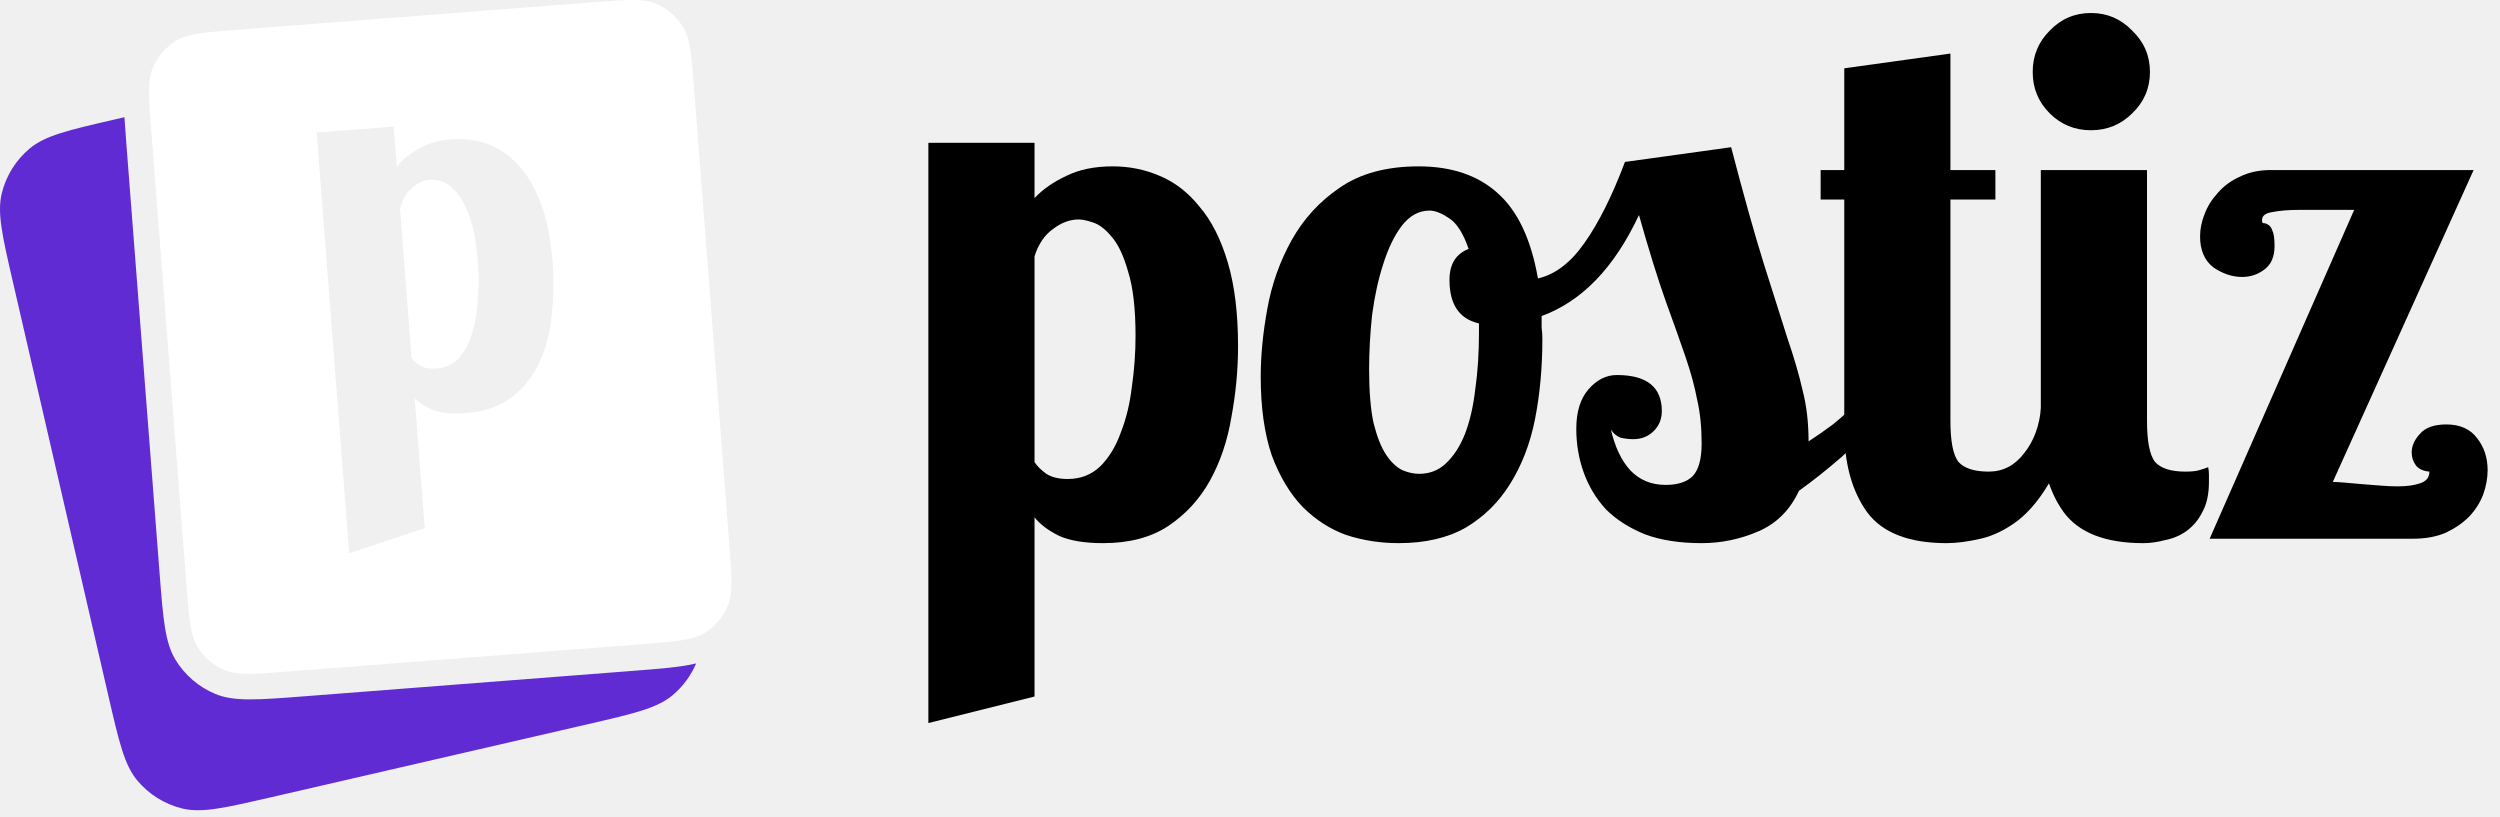
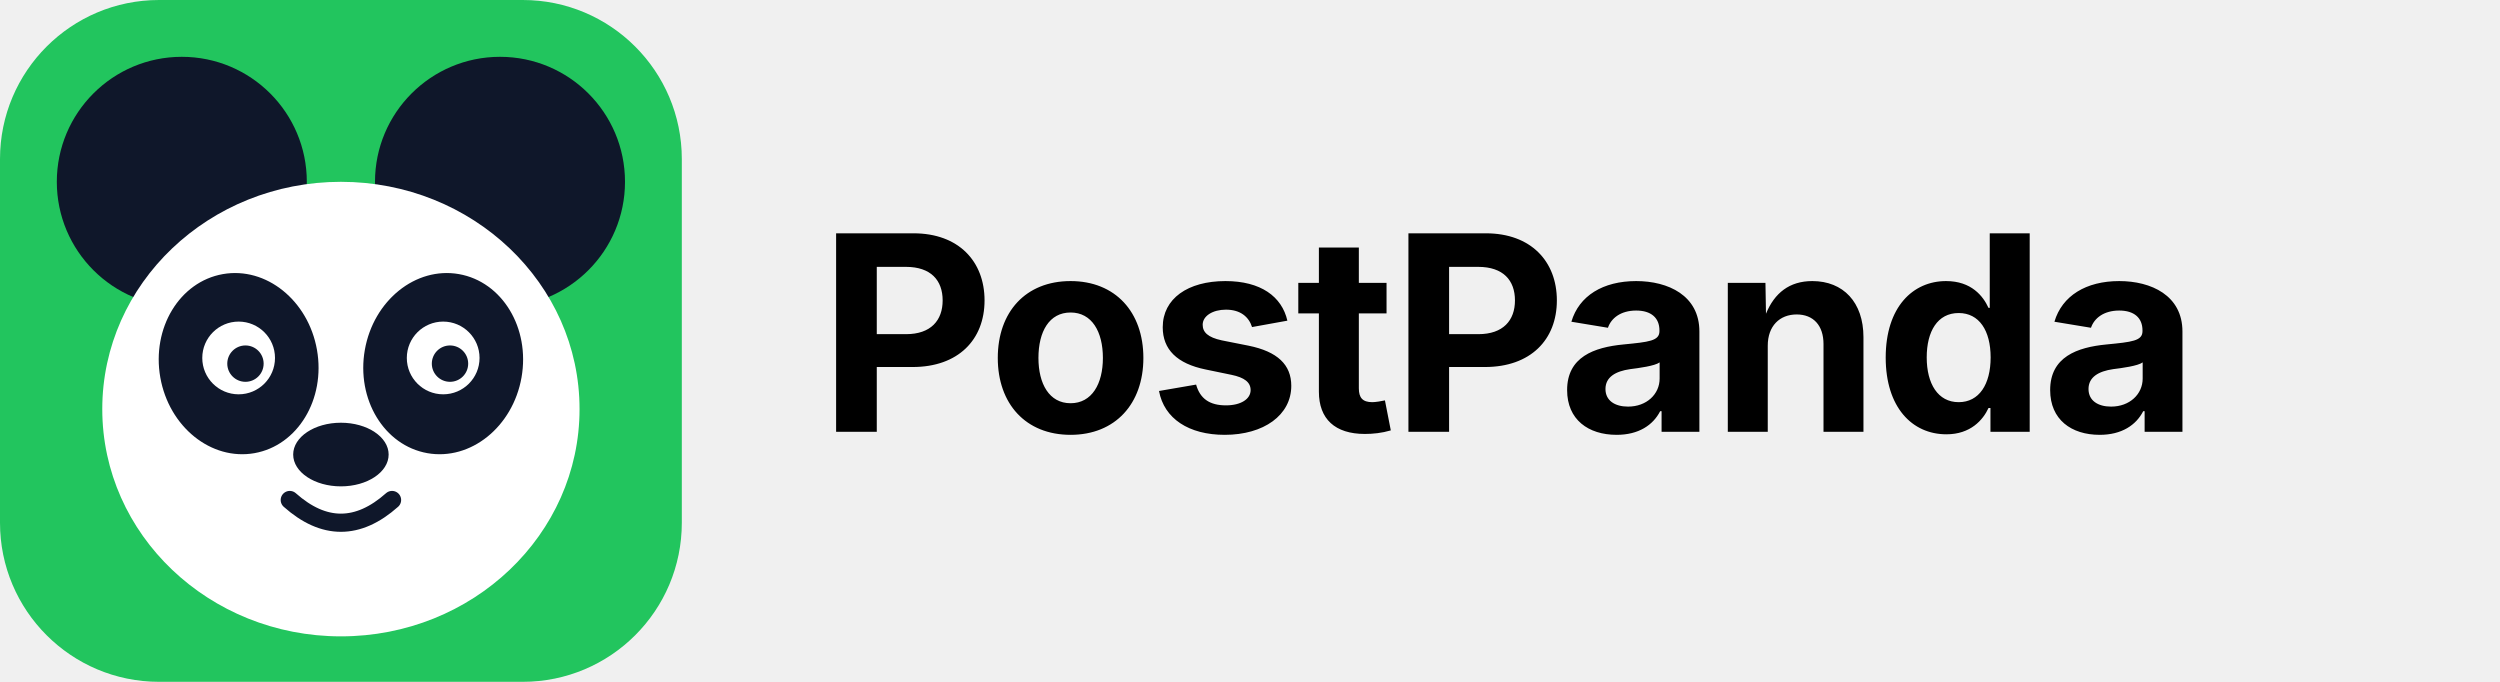
- <svg xmlns="http://www.w3.org/2000/svg" width="101" height="33" viewBox="0 0 101 33" fill="none">
-   <path d="M41.795 5.768V8.002C42.133 7.645 42.56 7.347 43.076 7.108C43.593 6.85 44.218 6.721 44.953 6.721C45.628 6.721 46.263 6.85 46.859 7.108C47.475 7.367 48.011 7.784 48.468 8.36C48.944 8.916 49.322 9.66 49.6 10.594C49.878 11.527 50.017 12.659 50.017 13.989C50.017 14.943 49.927 15.896 49.749 16.849C49.59 17.802 49.302 18.656 48.885 19.411C48.468 20.165 47.902 20.781 47.187 21.258C46.492 21.714 45.618 21.943 44.566 21.943C43.811 21.943 43.215 21.843 42.778 21.645C42.341 21.426 42.014 21.178 41.795 20.9V28.139L37.506 29.211V5.768H41.795ZM43.136 19.351C43.652 19.351 44.089 19.182 44.446 18.845C44.804 18.487 45.082 18.031 45.28 17.474C45.499 16.919 45.648 16.303 45.727 15.628C45.827 14.933 45.876 14.248 45.876 13.572C45.876 12.48 45.777 11.616 45.578 10.981C45.4 10.345 45.181 9.879 44.923 9.581C44.665 9.263 44.407 9.065 44.148 8.985C43.91 8.906 43.721 8.866 43.583 8.866C43.225 8.866 42.878 8.995 42.54 9.253C42.202 9.491 41.954 9.859 41.795 10.355V18.666C41.895 18.825 42.053 18.984 42.272 19.143C42.49 19.282 42.778 19.351 43.136 19.351Z" fill="currentColor" />
-   <path d="M69.938 5.947C70.434 7.853 70.871 9.412 71.248 10.623C71.626 11.815 71.944 12.818 72.202 13.632C72.48 14.446 72.688 15.161 72.827 15.777C72.986 16.392 73.066 17.077 73.066 17.832C73.403 17.613 73.731 17.385 74.049 17.147C74.366 16.889 74.634 16.65 74.853 16.432H76.104C75.568 17.246 75.002 17.921 74.406 18.457C73.81 18.974 73.234 19.431 72.678 19.828C72.321 20.602 71.775 21.148 71.04 21.466C70.305 21.784 69.541 21.943 68.746 21.943C67.853 21.943 67.088 21.823 66.453 21.585C65.817 21.327 65.291 20.989 64.874 20.572C64.477 20.136 64.179 19.639 63.98 19.083C63.782 18.527 63.682 17.941 63.682 17.326C63.682 16.65 63.841 16.124 64.159 15.747C64.497 15.35 64.884 15.151 65.321 15.151C66.532 15.151 67.138 15.638 67.138 16.611C67.138 16.928 67.028 17.197 66.81 17.415C66.592 17.633 66.314 17.743 65.976 17.743C65.817 17.743 65.648 17.723 65.47 17.683C65.311 17.623 65.182 17.514 65.082 17.355C65.241 18.05 65.499 18.596 65.857 18.994C66.234 19.391 66.711 19.59 67.287 19.59C67.783 19.59 68.15 19.47 68.389 19.232C68.627 18.974 68.746 18.537 68.746 17.921C68.746 17.266 68.687 16.68 68.568 16.164C68.468 15.628 68.309 15.042 68.091 14.406C67.873 13.771 67.604 13.016 67.287 12.143C66.969 11.249 66.612 10.097 66.214 8.687C65.221 10.812 63.911 12.172 62.282 12.768C62.282 12.927 62.282 13.086 62.282 13.245C62.302 13.384 62.312 13.533 62.312 13.691C62.312 14.843 62.213 15.926 62.014 16.938C61.816 17.931 61.478 18.805 61.002 19.56C60.545 20.294 59.949 20.88 59.214 21.317C58.48 21.734 57.576 21.943 56.504 21.943C55.769 21.943 55.064 21.834 54.389 21.615C53.733 21.377 53.148 20.999 52.631 20.483C52.115 19.947 51.698 19.252 51.38 18.398C51.082 17.524 50.933 16.462 50.933 15.211C50.933 14.357 51.023 13.443 51.201 12.47C51.38 11.477 51.708 10.554 52.184 9.7C52.661 8.846 53.306 8.141 54.121 7.585C54.955 7.009 56.017 6.721 57.308 6.721C58.638 6.721 59.701 7.079 60.495 7.794C61.309 8.508 61.855 9.66 62.133 11.249C62.828 11.09 63.454 10.614 64.01 9.819C64.586 9.005 65.132 7.913 65.648 6.542L69.938 5.947ZM57.338 19.143C57.755 19.143 58.112 19.004 58.41 18.726C58.728 18.428 58.986 18.031 59.184 17.534C59.383 17.018 59.522 16.412 59.602 15.717C59.701 15.022 59.75 14.267 59.75 13.453V13.066C58.956 12.887 58.559 12.301 58.559 11.309C58.559 10.673 58.817 10.256 59.333 10.057C59.115 9.422 58.847 9.005 58.529 8.806C58.231 8.608 57.973 8.508 57.755 8.508C57.318 8.508 56.941 8.717 56.623 9.134C56.325 9.531 56.077 10.047 55.878 10.683C55.679 11.299 55.531 11.984 55.431 12.738C55.352 13.493 55.312 14.218 55.312 14.913C55.312 15.806 55.372 16.531 55.491 17.087C55.63 17.643 55.799 18.07 55.997 18.368C56.196 18.666 56.414 18.875 56.653 18.994C56.891 19.093 57.119 19.143 57.338 19.143Z" fill="currentColor" />
-   <path d="M78.797 2.164V6.87H80.614V8.062H78.797V16.998C78.797 17.832 78.906 18.388 79.125 18.666C79.363 18.924 79.77 19.053 80.346 19.053C80.922 19.053 81.398 18.805 81.776 18.309C82.173 17.812 82.401 17.187 82.461 16.432H83.712C83.553 17.643 83.275 18.616 82.878 19.351C82.481 20.066 82.034 20.622 81.537 21.019C81.041 21.397 80.535 21.645 80.018 21.764C79.502 21.883 79.045 21.943 78.648 21.943C77.119 21.943 76.047 21.526 75.431 20.692C74.815 19.838 74.508 18.716 74.508 17.326V8.062H73.554V6.87H74.508V2.759L78.797 2.164Z" fill="currentColor" />
-   <path d="M82.121 2.908C82.121 2.253 82.35 1.697 82.806 1.24C83.263 0.764 83.819 0.525 84.475 0.525C85.13 0.525 85.686 0.764 86.143 1.24C86.619 1.697 86.858 2.253 86.858 2.908C86.858 3.564 86.619 4.12 86.143 4.577C85.686 5.033 85.13 5.262 84.475 5.262C83.819 5.262 83.263 5.033 82.806 4.577C82.35 4.12 82.121 3.564 82.121 2.908ZM86.739 6.87V16.998C86.739 17.832 86.848 18.388 87.066 18.666C87.304 18.924 87.712 19.053 88.287 19.053C88.546 19.053 88.734 19.033 88.853 18.994C88.992 18.954 89.112 18.914 89.211 18.875C89.231 18.974 89.241 19.073 89.241 19.172C89.241 19.272 89.241 19.371 89.241 19.47C89.241 19.967 89.151 20.374 88.972 20.692C88.814 21.009 88.595 21.267 88.317 21.466C88.059 21.645 87.771 21.764 87.453 21.823C87.156 21.903 86.868 21.943 86.59 21.943C85.06 21.943 83.988 21.526 83.373 20.692C82.757 19.838 82.449 18.716 82.449 17.326V6.87H86.739ZM98.147 19.053C97.909 19.033 97.73 18.954 97.611 18.815C97.492 18.656 97.432 18.477 97.432 18.279C97.432 18.021 97.541 17.772 97.76 17.534C97.978 17.276 98.336 17.147 98.832 17.147C99.388 17.147 99.805 17.335 100.083 17.713C100.361 18.07 100.5 18.497 100.5 18.994C100.5 19.311 100.441 19.639 100.322 19.977C100.202 20.294 100.014 20.592 99.756 20.87C99.498 21.128 99.18 21.347 98.802 21.526C98.425 21.684 97.988 21.764 97.492 21.764H89.27L95.109 8.479H92.904C92.468 8.479 92.1 8.508 91.802 8.568C91.524 8.608 91.385 8.717 91.385 8.896C91.385 8.975 91.405 9.015 91.445 9.015C91.504 9.015 91.564 9.035 91.624 9.074C91.703 9.114 91.763 9.194 91.802 9.313C91.862 9.432 91.892 9.64 91.892 9.938C91.892 10.375 91.753 10.693 91.475 10.892C91.216 11.09 90.919 11.189 90.581 11.189C90.184 11.189 89.797 11.06 89.419 10.802C89.062 10.524 88.883 10.107 88.883 9.551C88.883 9.253 88.943 8.955 89.062 8.657C89.181 8.34 89.36 8.052 89.598 7.794C89.836 7.516 90.134 7.297 90.492 7.138C90.849 6.96 91.266 6.87 91.743 6.87H99.934L94.245 19.47C94.364 19.47 94.533 19.48 94.751 19.5C94.97 19.52 95.198 19.54 95.436 19.56C95.695 19.579 95.943 19.599 96.181 19.619C96.439 19.639 96.668 19.649 96.866 19.649C97.224 19.649 97.522 19.609 97.76 19.53C98.018 19.45 98.147 19.292 98.147 19.053Z" fill="currentColor" />
-   <path d="M5.027 4.735C5.05 5.103 5.082 5.518 5.119 5.992L6.442 23.091C6.59 25.002 6.664 25.957 7.092 26.659C7.469 27.275 8.031 27.757 8.699 28.035C9.458 28.35 10.413 28.276 12.324 28.128L25.421 27.114C26.66 27.019 27.497 26.954 28.124 26.803C27.914 27.297 27.59 27.737 27.175 28.085C26.545 28.613 25.611 28.828 23.743 29.259L10.944 32.211C9.076 32.642 8.142 32.858 7.345 32.659C6.644 32.484 6.016 32.091 5.551 31.537C5.023 30.908 4.808 29.974 4.377 28.106L0.522 11.395C0.091 9.527 -0.124 8.593 0.075 7.796C0.25 7.094 0.642 6.466 1.196 6.002C1.826 5.474 2.759 5.258 4.627 4.828L5.027 4.735Z" fill="#612BD3" />
-   <path d="M18.56 14.447C18.32 14.712 18.012 14.859 17.638 14.888C17.379 14.908 17.166 14.873 17 14.785C16.832 14.682 16.708 14.576 16.627 14.466L16.162 8.44C16.249 8.071 16.408 7.79 16.64 7.599C16.87 7.393 17.115 7.279 17.374 7.259C17.475 7.252 17.614 7.27 17.791 7.314C17.983 7.357 18.181 7.487 18.386 7.703C18.59 7.904 18.775 8.23 18.94 8.681C19.119 9.131 19.24 9.752 19.301 10.544C19.339 11.033 19.341 11.533 19.308 12.042C19.289 12.537 19.215 12.991 19.088 13.407C18.975 13.821 18.799 14.168 18.56 14.447Z" fill="white" />
-   <path fill-rule="evenodd" clip-rule="evenodd" d="M6.107 5.222C6.006 3.918 5.956 3.265 6.171 2.747C6.36 2.292 6.689 1.908 7.11 1.651C7.589 1.358 8.241 1.308 9.546 1.207L24.02 0.087C25.325 -0.014 25.977 -0.065 26.495 0.151C26.951 0.34 27.335 0.669 27.592 1.09C27.884 1.568 27.935 2.221 28.036 3.525L29.465 22.001C29.567 23.305 29.617 23.957 29.402 24.475C29.212 24.931 28.884 25.315 28.462 25.572C27.984 25.864 27.332 25.915 26.027 26.016L11.552 27.136C10.248 27.237 9.595 27.288 9.078 27.072C8.622 26.883 8.238 26.554 7.981 26.133C7.688 25.654 7.638 25.002 7.537 23.698L6.107 5.222ZM16.03 6.733L15.904 5.113L12.794 5.354L14.108 22.353L17.159 21.335L16.753 16.086C16.927 16.276 17.178 16.437 17.507 16.571C17.835 16.691 18.273 16.729 18.82 16.687C19.583 16.628 20.204 16.413 20.682 16.043C21.174 15.657 21.55 15.179 21.81 14.609C22.07 14.038 22.231 13.403 22.293 12.703C22.369 12.001 22.38 11.305 22.327 10.614C22.252 9.649 22.088 8.836 21.834 8.175C21.58 7.514 21.265 6.995 20.888 6.618C20.525 6.226 20.112 5.954 19.651 5.801C19.205 5.648 18.737 5.59 18.247 5.627C17.715 5.669 17.268 5.797 16.908 6.013C16.547 6.215 16.254 6.455 16.03 6.733Z" fill="white" />
+ <svg xmlns="http://www.w3.org/2000/svg" width="220" height="60" viewBox="0 0 220 60" fill="none">
+   <rect width="60" height="60" rx="14" fill="#22c55e" />
+   <circle cx="16" cy="16" r="11" fill="#0f172a" />
+   <circle cx="44" cy="16" r="11" fill="#0f172a" />
+   <ellipse cx="30" cy="36" rx="21" ry="20" fill="white" />
+   <ellipse cx="21" cy="32" rx="7" ry="8" transform="rotate(-10 21 32)" fill="#0f172a" />
+   <ellipse cx="39" cy="32" rx="7" ry="8" transform="rotate(10 39 32)" fill="#0f172a" />
+   <circle cx="21" cy="31.5" r="3.2" fill="white" />
+   <circle cx="39" cy="31.5" r="3.2" fill="white" />
+   <circle cx="21.6" cy="32" r="1.6" fill="#0f172a" />
+   <circle cx="39.6" cy="32" r="1.6" fill="#0f172a" />
+   <ellipse cx="30" cy="40" rx="4.2" ry="2.8" fill="#0f172a" />
+   <path d="M25.5 44 Q30 48 34.5 44" stroke="#0f172a" stroke-width="1.6" fill="none" stroke-linecap="round" />
+   <text x="72" y="38" font-family="-apple-system, BlinkMacSystemFont, 'Segoe UI', sans-serif" font-size="24" font-weight="700" letter-spacing="-0.5" fill="currentColor">PostPanda</text>
</svg>
